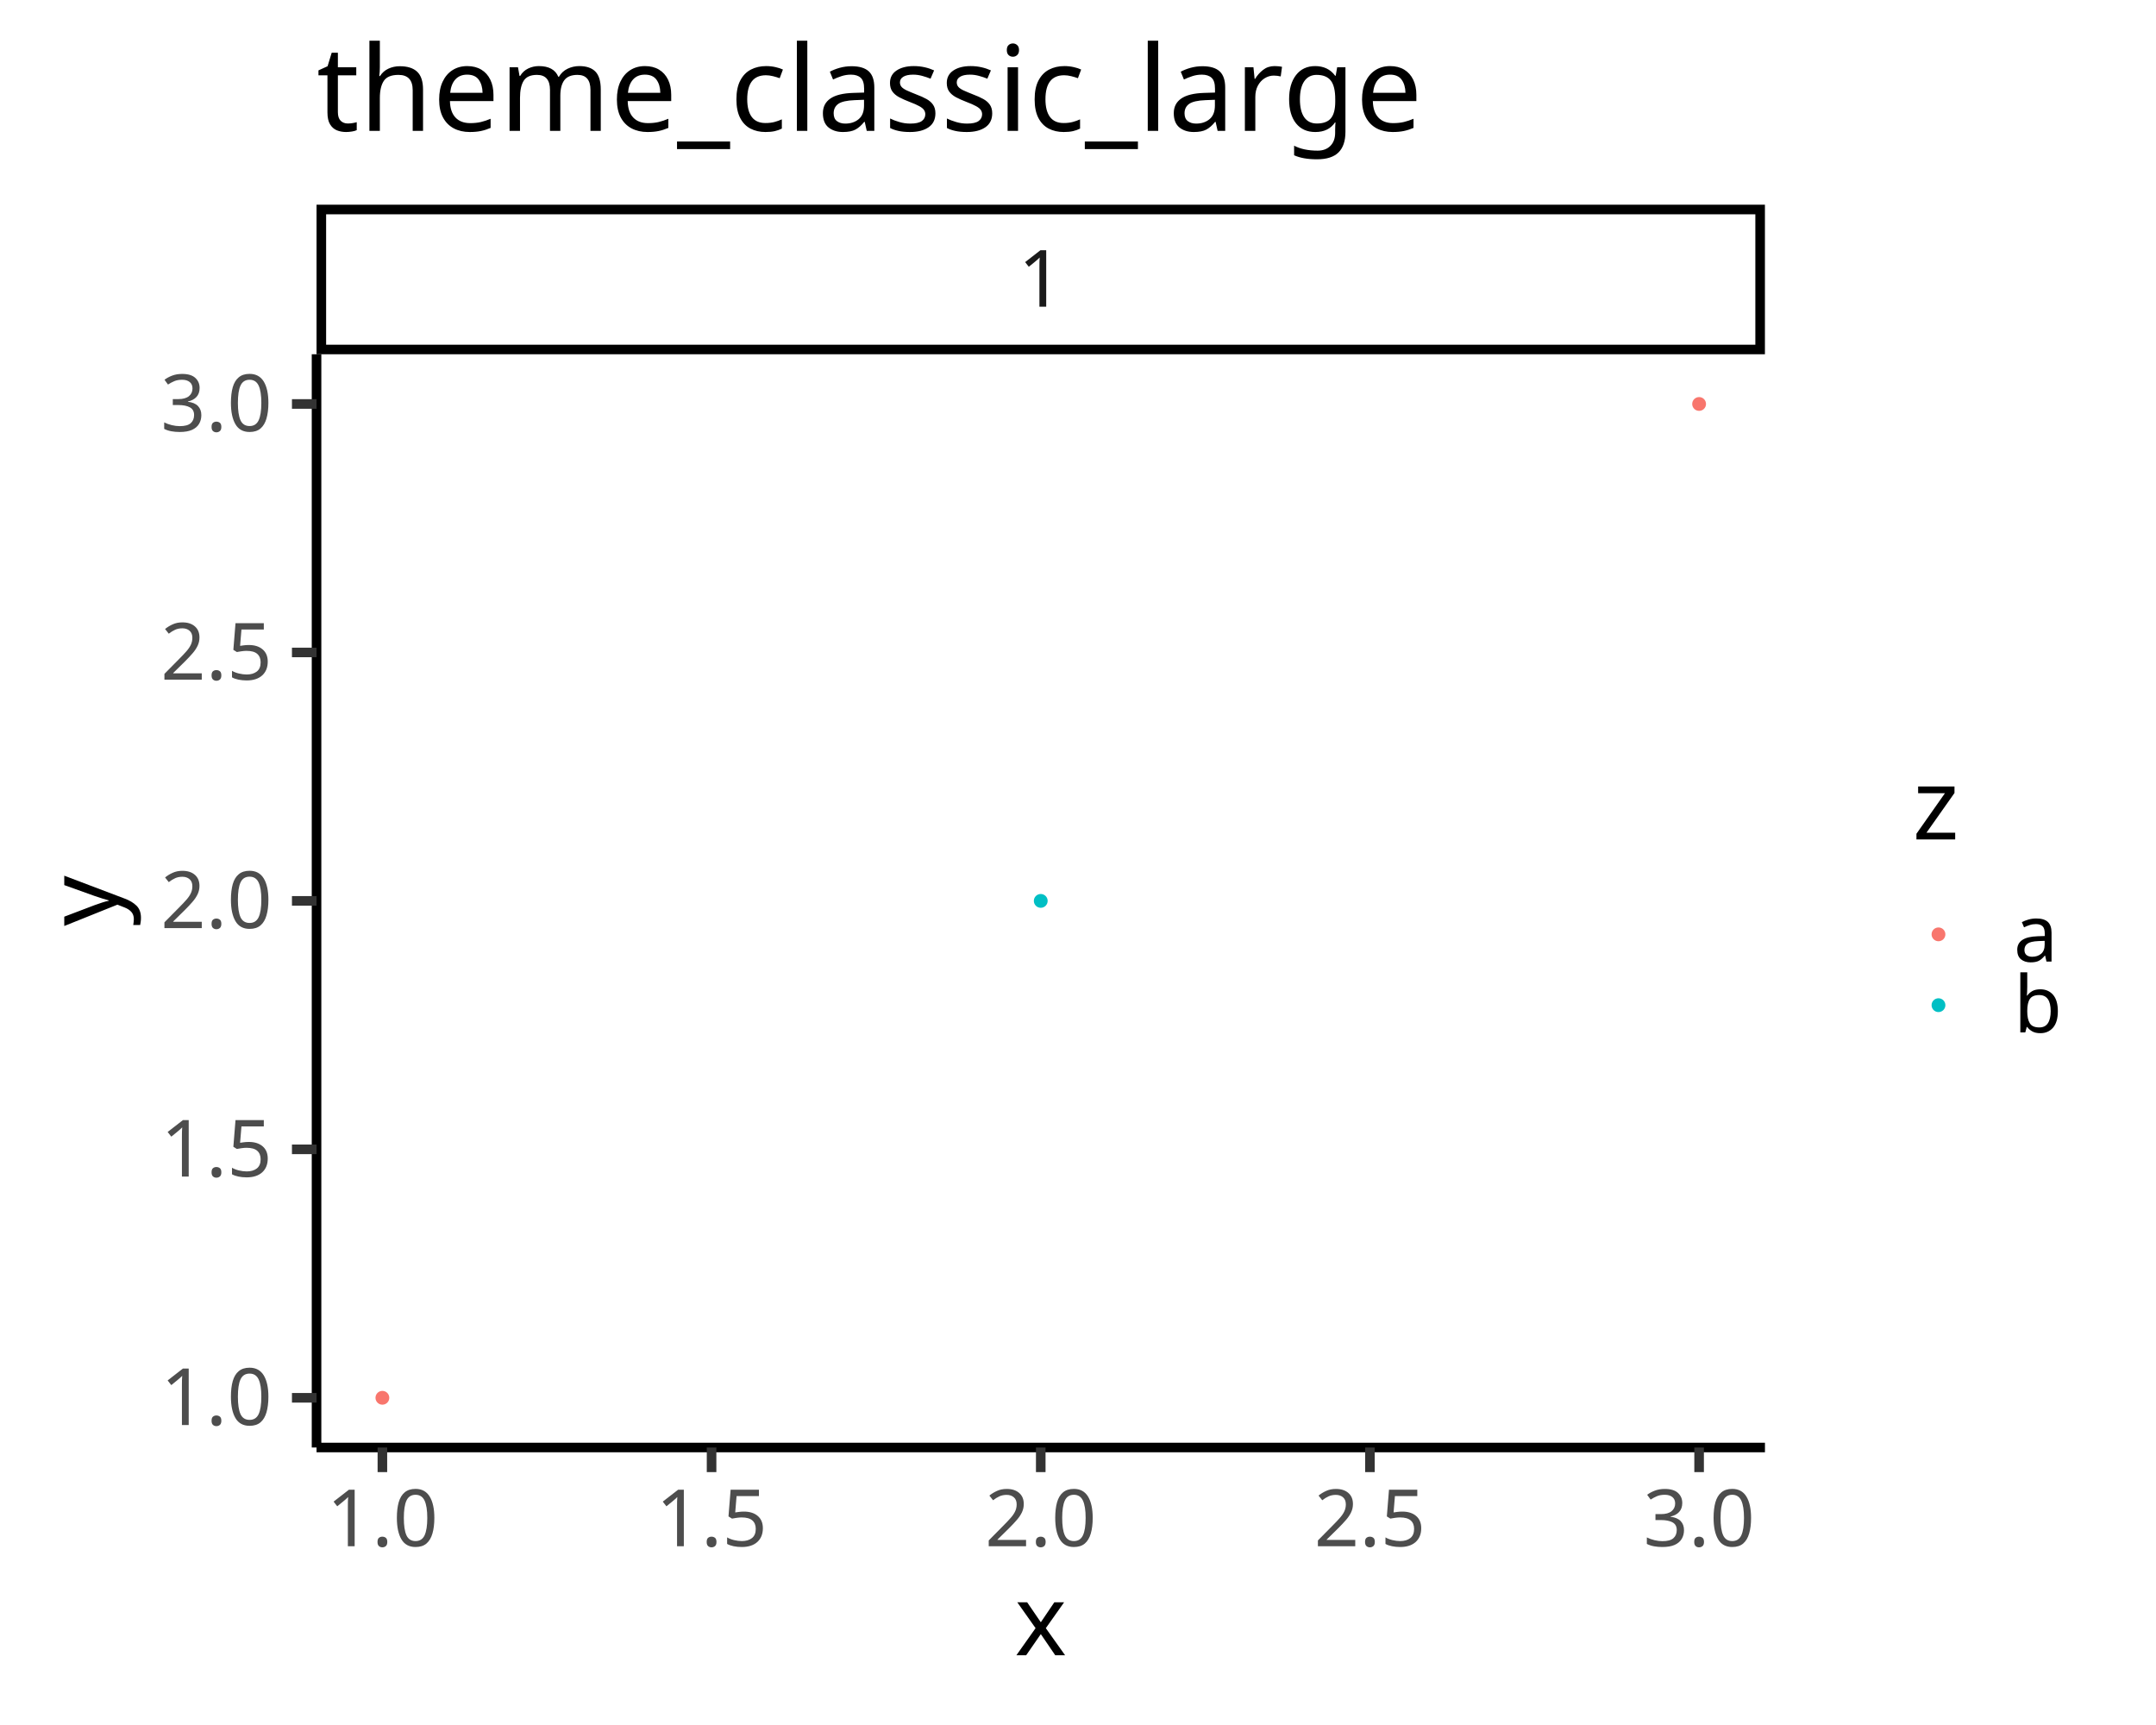
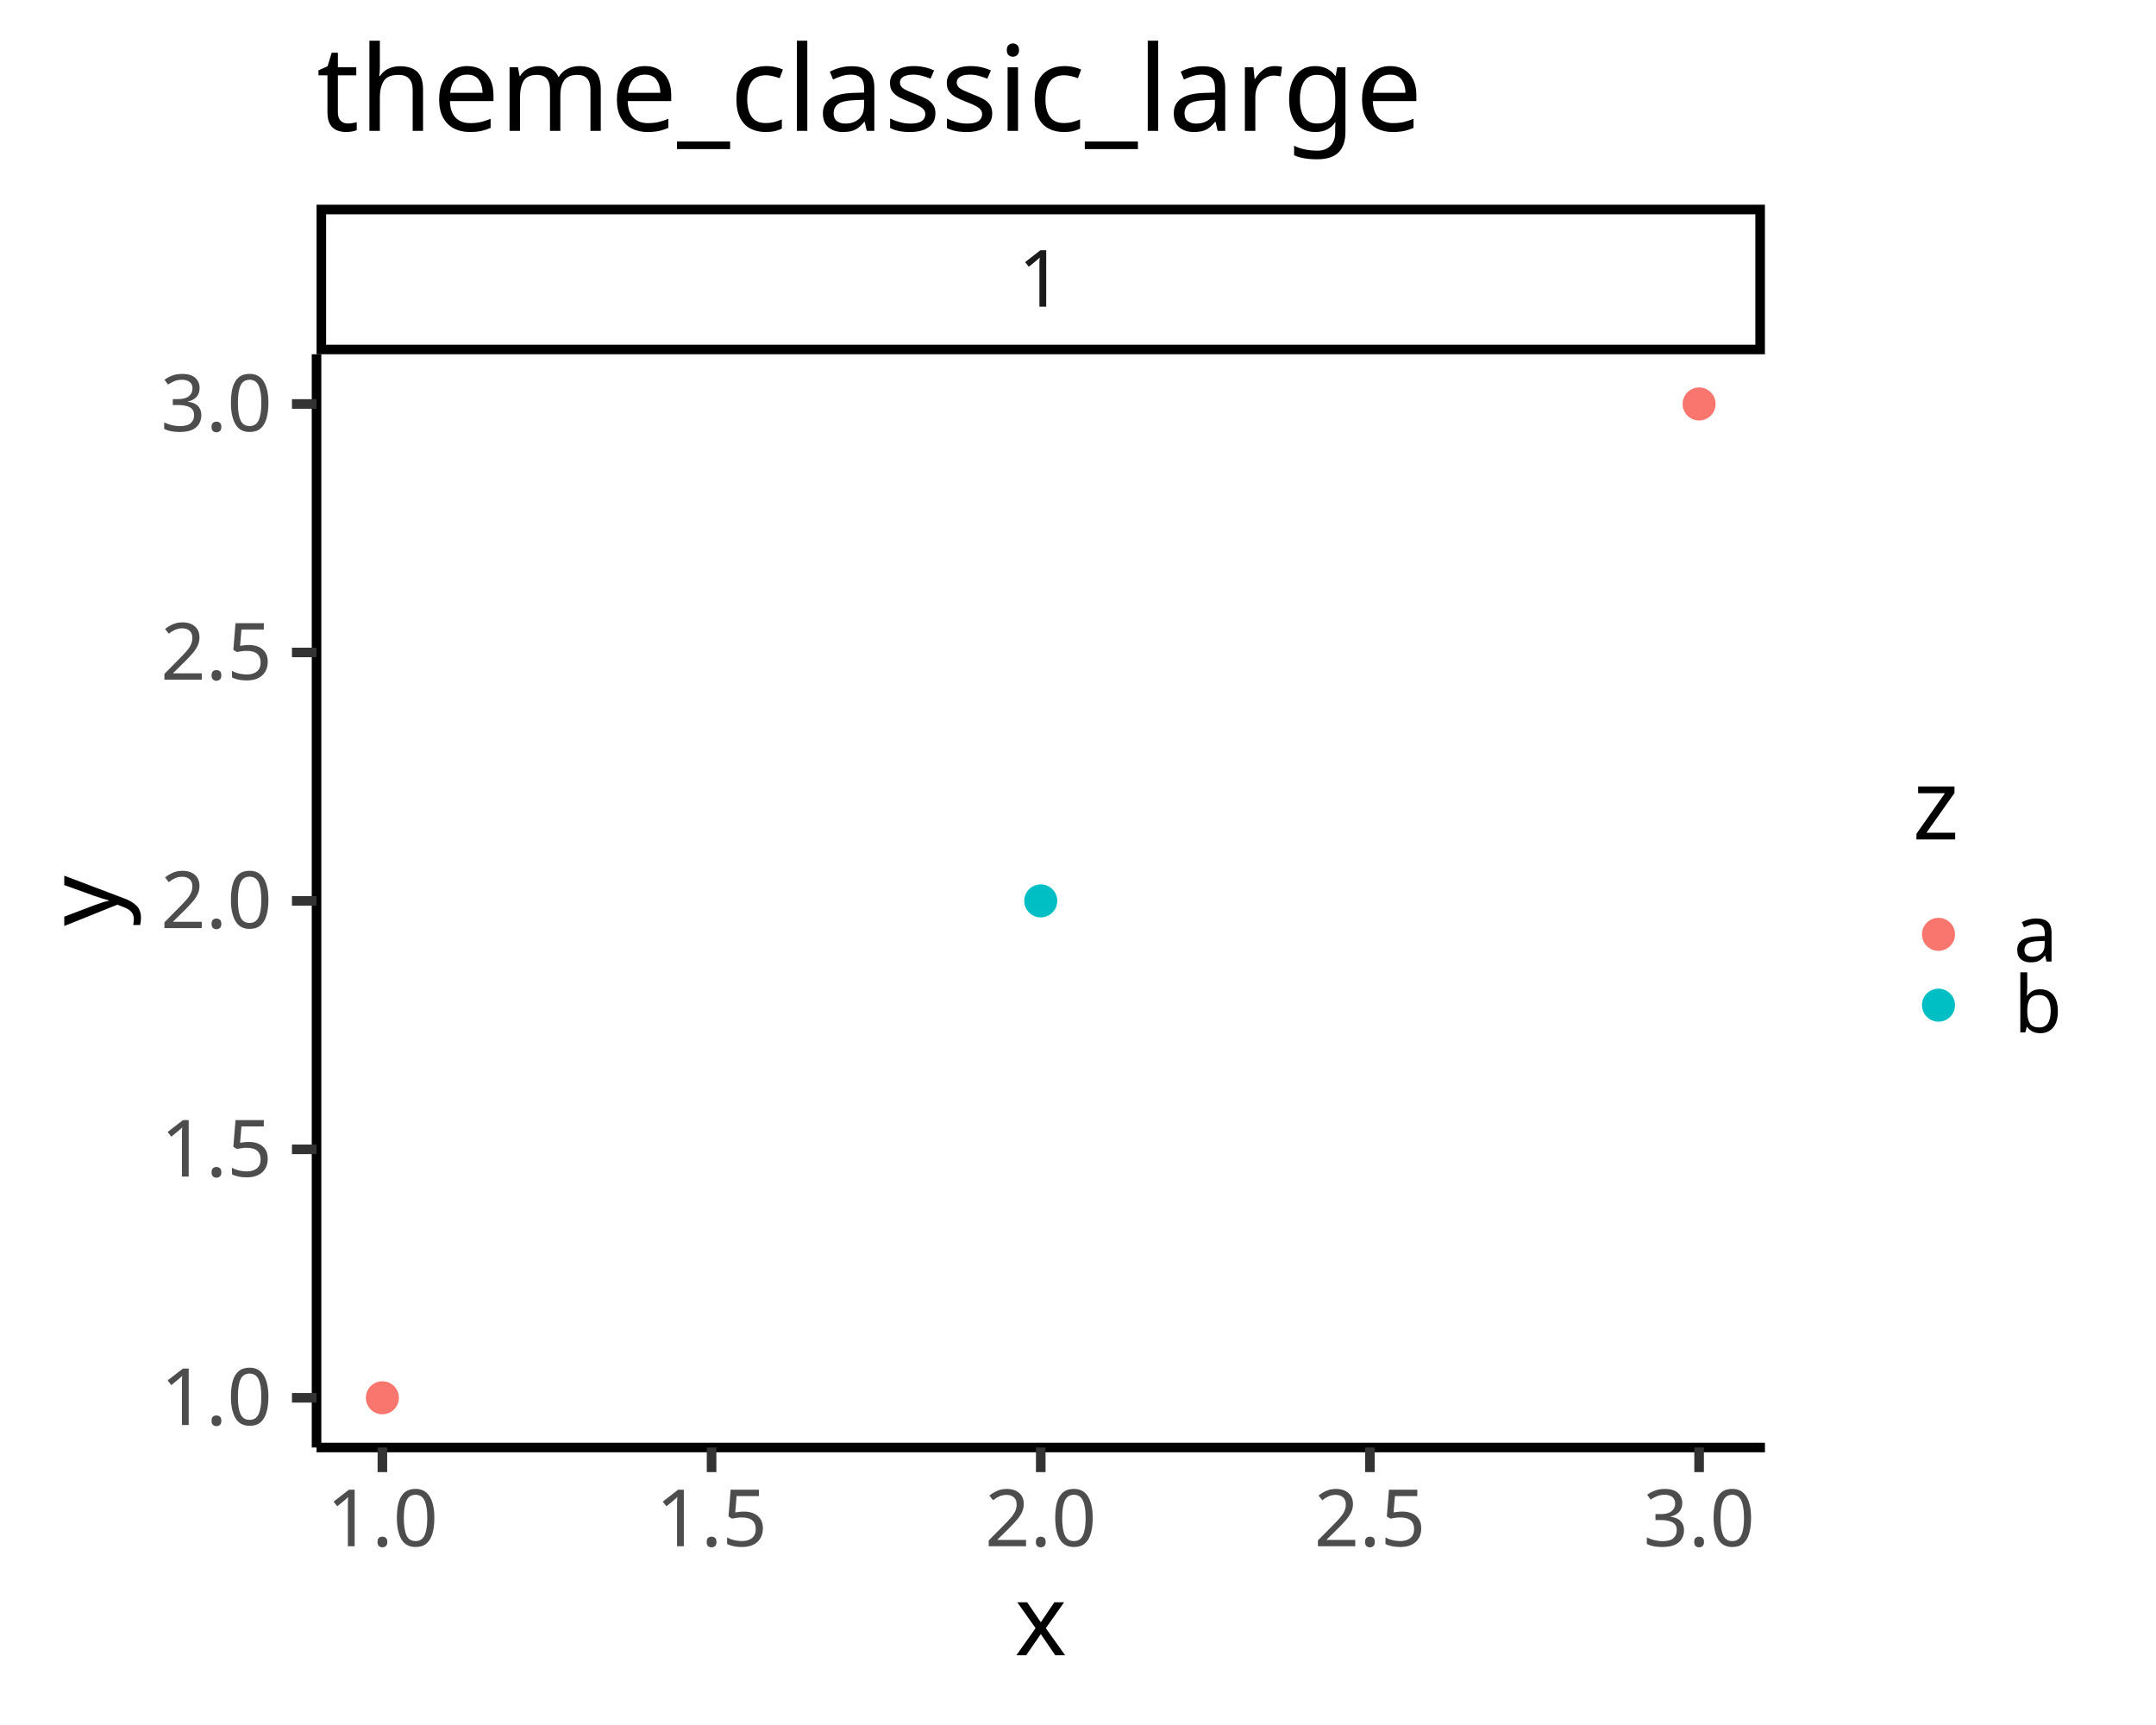
<svg xmlns="http://www.w3.org/2000/svg" class="svglite" data-engine-version="2.0" width="720.00pt" height="576.00pt" viewBox="0 0 720.00 576.00">
  <defs>
    <style type="text/css">
    .svglite line, .svglite polyline, .svglite polygon, .svglite path, .svglite rect, .svglite circle {
      fill: none;
      stroke: #000000;
      stroke-linecap: round;
      stroke-linejoin: round;
      stroke-miterlimit: 10.00;
    }
  </style>
  </defs>
  <rect width="100%" height="100%" style="stroke: none; fill: #FFFFFF;" />
  <defs>
    <clipPath id="cpMC4wMHw3MjAuMDB8MC4wMHw1NzYuMDA=">
      <rect x="0.00" y="0.00" width="720.00" height="576.00" />
    </clipPath>
  </defs>
  <g clip-path="url(#cpMC4wMHw3MjAuMDB8MC4wMHw1NzYuMDA=)">
    <rect x="-0" y="0.00" width="720.00" height="576.00" style="stroke-width: 3.20; stroke: #FFFFFF; fill: #FFFFFF;" />
  </g>
  <defs>
    <clipPath id="cpMTA1LjcxfDU4OS40MXwxMTguMzB8NDgzLjM0">
      <rect x="105.71" y="118.30" width="483.69" height="365.04" />
    </clipPath>
  </defs>
  <g clip-path="url(#cpMTA1LjcxfDU4OS40MXwxMTguMzB8NDgzLjM0)">
    <rect x="105.71" y="118.30" width="483.69" height="365.04" style="stroke-width: 3.20; stroke: none; fill: #FFFFFF;" />
-     <circle cx="127.70" cy="466.74" r="1.95" style="stroke-width: 0.71; stroke: #F8766D; fill: #F8766D;" />
-     <circle cx="347.56" cy="300.82" r="1.95" style="stroke-width: 0.71; stroke: #00BFC4; fill: #00BFC4;" />
-     <circle cx="567.42" cy="134.89" r="1.95" style="stroke-width: 0.71; stroke: #F8766D; fill: #F8766D;" />
+     <circle cx="127.70" cy="466.74" r="5.16" style="stroke-width: 0.71; stroke: #F8766D; fill: #F8766D;" />
+     <circle cx="347.56" cy="300.82" r="5.16" style="stroke-width: 0.71; stroke: #00BFC4; fill: #00BFC4;" />
+     <circle cx="567.42" cy="134.89" r="5.16" style="stroke-width: 0.71; stroke: #F8766D; fill: #F8766D;" />
  </g>
  <g clip-path="url(#cpMC4wMHw3MjAuMDB8MC4wMHw1NzYuMDA=)">
</g>
  <defs>
    <clipPath id="cpMTA1LjcxfDU4OS40MXw2OC4zNXwxMTguMzA=">
      <rect x="105.71" y="68.35" width="483.69" height="49.95" />
    </clipPath>
  </defs>
  <g clip-path="url(#cpMTA1LjcxfDU4OS40MXw2OC4zNXwxMTguMzA=)">
    <rect x="105.71" y="68.35" width="483.69" height="49.95" style="stroke-width: 6.40; fill: #FFFFFF;" />
    <text x="347.56" y="102.41" text-anchor="middle" style="font-size: 26.40px; fill: #1A1A1A; font-family: sans;" textLength="14.68px" lengthAdjust="spacingAndGlyphs">1</text>
  </g>
  <g clip-path="url(#cpMC4wMHw3MjAuMDB8MC4wMHw1NzYuMDA=)">
    <polyline points="105.71,483.34 589.41,483.34 " style="stroke-width: 3.20; stroke-linecap: butt;" />
    <polyline points="127.70,491.56 127.70,483.34 " style="stroke-width: 3.20; stroke: #333333; stroke-linecap: butt;" />
    <polyline points="237.63,491.56 237.63,483.34 " style="stroke-width: 3.20; stroke: #333333; stroke-linecap: butt;" />
    <polyline points="347.56,491.56 347.56,483.34 " style="stroke-width: 3.20; stroke: #333333; stroke-linecap: butt;" />
    <polyline points="457.49,491.56 457.49,483.34 " style="stroke-width: 3.20; stroke: #333333; stroke-linecap: butt;" />
    <polyline points="567.42,491.56 567.42,483.34 " style="stroke-width: 3.20; stroke: #333333; stroke-linecap: butt;" />
    <text x="127.70" y="516.30" text-anchor="middle" style="font-size: 26.40px; fill: #4D4D4D; font-family: sans;" textLength="36.70px" lengthAdjust="spacingAndGlyphs">1.0</text>
    <text x="237.63" y="516.30" text-anchor="middle" style="font-size: 26.40px; fill: #4D4D4D; font-family: sans;" textLength="36.70px" lengthAdjust="spacingAndGlyphs">1.5</text>
    <text x="347.56" y="516.30" text-anchor="middle" style="font-size: 26.40px; fill: #4D4D4D; font-family: sans;" textLength="36.70px" lengthAdjust="spacingAndGlyphs">2.0</text>
    <text x="457.49" y="516.30" text-anchor="middle" style="font-size: 26.40px; fill: #4D4D4D; font-family: sans;" textLength="36.70px" lengthAdjust="spacingAndGlyphs">2.5</text>
    <text x="567.42" y="516.30" text-anchor="middle" style="font-size: 26.40px; fill: #4D4D4D; font-family: sans;" textLength="36.70px" lengthAdjust="spacingAndGlyphs">3.0</text>
    <polyline points="105.71,483.34 105.71,118.30 " style="stroke-width: 3.20; stroke-linecap: butt;" />
    <text x="90.92" y="475.83" text-anchor="end" style="font-size: 26.40px; fill: #4D4D4D; font-family: sans;" textLength="36.70px" lengthAdjust="spacingAndGlyphs">1.0</text>
    <text x="90.92" y="392.87" text-anchor="end" style="font-size: 26.40px; fill: #4D4D4D; font-family: sans;" textLength="36.70px" lengthAdjust="spacingAndGlyphs">1.5</text>
    <text x="90.92" y="309.90" text-anchor="end" style="font-size: 26.40px; fill: #4D4D4D; font-family: sans;" textLength="36.70px" lengthAdjust="spacingAndGlyphs">2.0</text>
    <text x="90.92" y="226.94" text-anchor="end" style="font-size: 26.40px; fill: #4D4D4D; font-family: sans;" textLength="36.70px" lengthAdjust="spacingAndGlyphs">2.5</text>
    <text x="90.92" y="143.98" text-anchor="end" style="font-size: 26.40px; fill: #4D4D4D; font-family: sans;" textLength="36.70px" lengthAdjust="spacingAndGlyphs">3.0</text>
    <polyline points="97.50,466.74 105.71,466.74 " style="stroke-width: 3.20; stroke: #333333; stroke-linecap: butt;" />
    <polyline points="97.50,383.78 105.71,383.78 " style="stroke-width: 3.20; stroke: #333333; stroke-linecap: butt;" />
    <polyline points="97.50,300.82 105.71,300.82 " style="stroke-width: 3.20; stroke: #333333; stroke-linecap: butt;" />
    <polyline points="97.50,217.86 105.71,217.86 " style="stroke-width: 3.20; stroke: #333333; stroke-linecap: butt;" />
    <polyline points="97.50,134.89 105.71,134.89 " style="stroke-width: 3.20; stroke: #333333; stroke-linecap: butt;" />
    <text x="347.56" y="552.71" text-anchor="middle" style="font-size: 33.00px; font-family: sans;" textLength="16.51px" lengthAdjust="spacingAndGlyphs">x</text>
    <text transform="translate(39.15,300.82) rotate(-90)" text-anchor="middle" style="font-size: 33.00px; font-family: sans;" textLength="16.51px" lengthAdjust="spacingAndGlyphs">y</text>
    <rect x="622.28" y="237.73" width="81.28" height="126.17" style="stroke-width: 3.20; stroke: none; fill: #FFFFFF;" />
    <text x="638.72" y="280.31" style="font-size: 33.00px; font-family: sans;" textLength="16.51px" lengthAdjust="spacingAndGlyphs">z</text>
    <rect x="638.72" y="300.17" width="17.28" height="23.65" style="stroke-width: 3.20; stroke: none; fill: #FFFFFF;" />
-     <circle cx="647.36" cy="311.99" r="1.95" style="stroke-width: 0.71; stroke: #F8766D; fill: #F8766D;" />
+     <circle cx="647.36" cy="311.99" r="5.16" style="stroke-width: 0.71; stroke: #F8766D; fill: #F8766D;" />
    <rect x="638.72" y="323.82" width="17.28" height="23.65" style="stroke-width: 3.20; stroke: none; fill: #FFFFFF;" />
-     <circle cx="647.36" cy="335.64" r="1.95" style="stroke-width: 0.71; stroke: #00BFC4; fill: #00BFC4;" />
+     <circle cx="647.36" cy="335.64" r="5.16" style="stroke-width: 0.71; stroke: #00BFC4; fill: #00BFC4;" />
    <text x="672.44" y="321.08" style="font-size: 26.40px; font-family: sans;" textLength="14.68px" lengthAdjust="spacingAndGlyphs">a</text>
    <text x="672.44" y="344.73" style="font-size: 26.40px; font-family: sans;" textLength="14.68px" lengthAdjust="spacingAndGlyphs">b</text>
    <text x="105.71" y="43.69" style="font-size: 39.60px; font-family: sans;" textLength="361.06px" lengthAdjust="spacingAndGlyphs">theme_classic_large</text>
  </g>
</svg>
